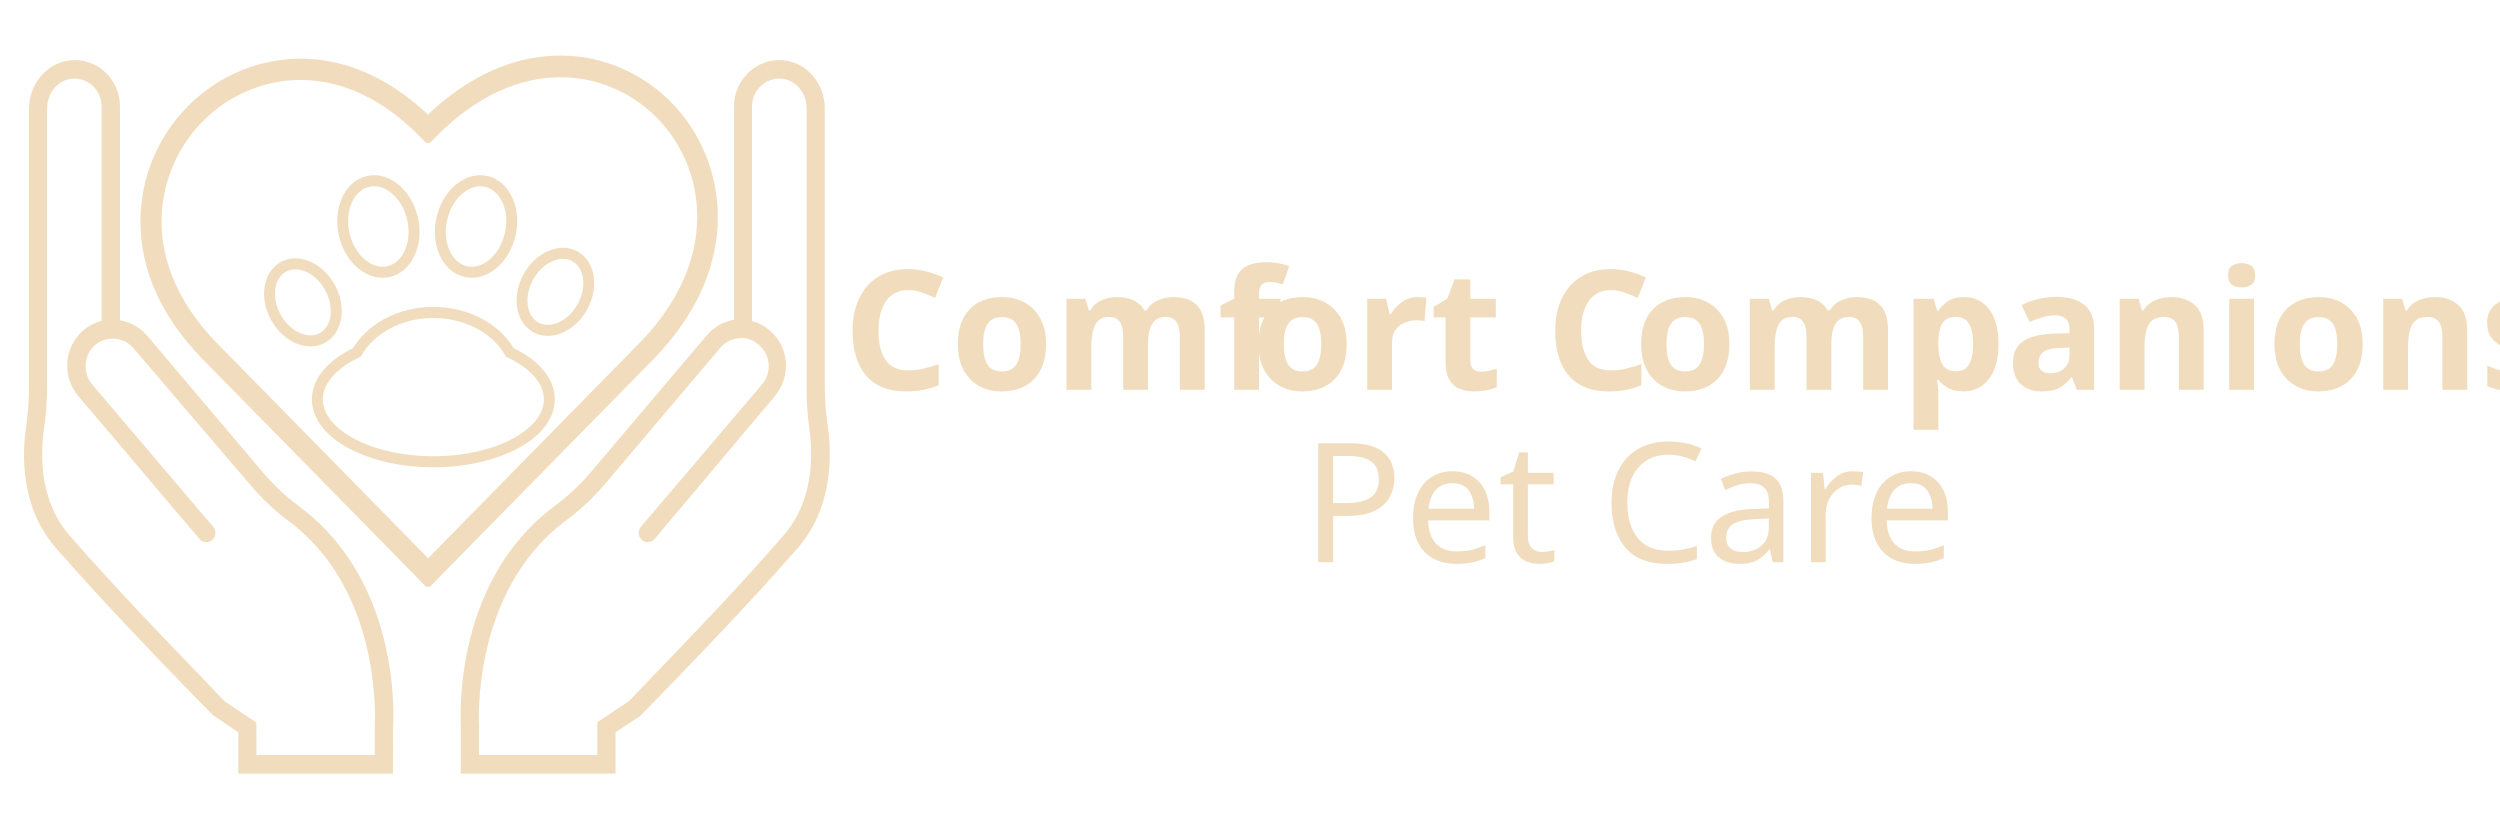
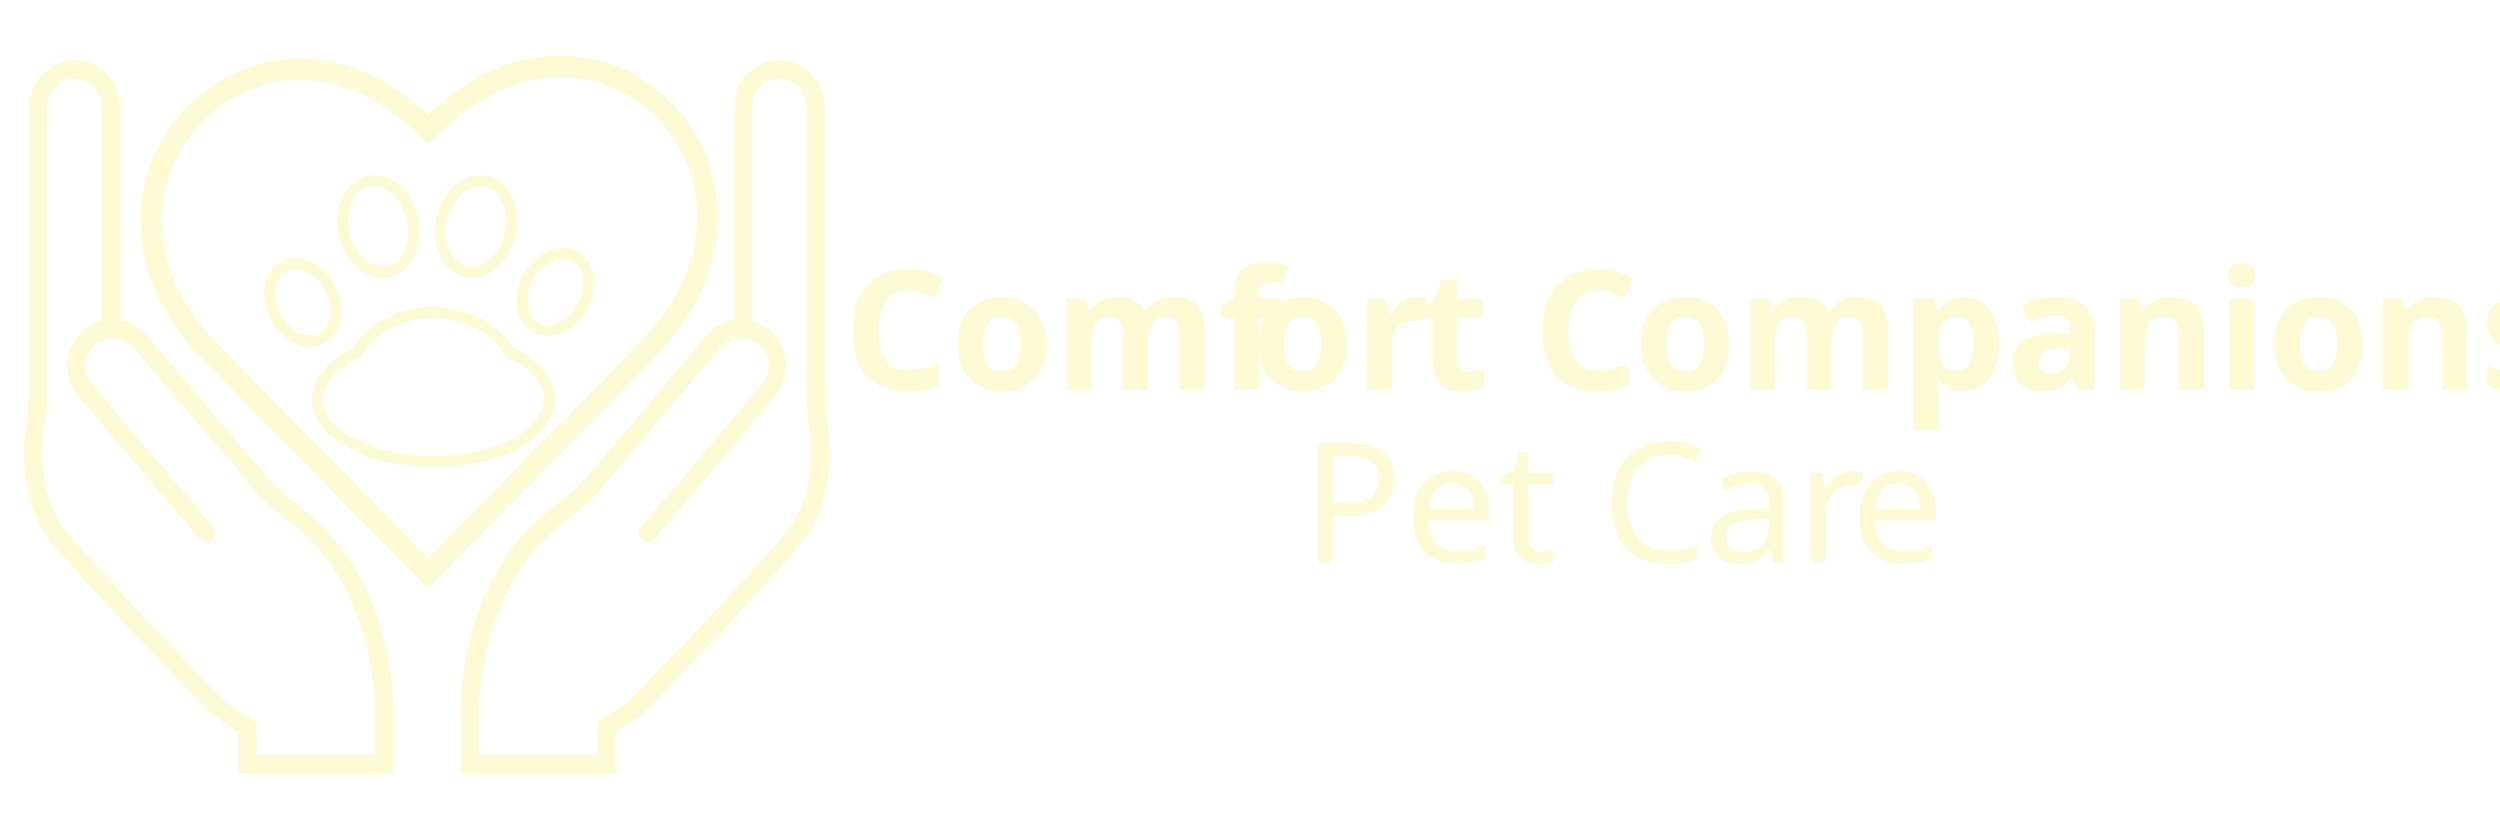
<svg xmlns="http://www.w3.org/2000/svg" width="100%" height="100%" viewBox="0 0 300 100" version="1.1" xml:space="preserve" style="fill-rule:evenodd;clip-rule:evenodd;stroke-linejoin:round;stroke-miterlimit:2;">
  <g transform="matrix(1,0,0,1,-0.347171,0)">
    <g id="Comfort-Companions-logo-icon" transform="matrix(0.13103,0,0,0.133437,-0.837081,-9.46843)">
      <g id="Hands" transform="matrix(1,0,0,1,-2.25302,0)">
-         <path d="M575,766.667L433.333,766.667L433.333,725C433.333,720.417 424.583,596 518.417,526.583C530.214,518.149 541.031,508.422 550.667,497.583L658.5,372.583C664.915,365.11 673.776,360.147 683.5,358.583L683.5,166.667C683.475,144.545 701.07,126.062 723.167,125C734.265,124.522 745.087,128.622 753.083,136.333C761.797,144.79 766.704,156.44 766.667,168.583L766.667,418.583C766.683,430.58 767.603,442.558 769.417,454.417C773.083,479.417 774.417,527.583 741.333,564.417C695.5,615.667 656.667,655.083 615.583,696.75L597.5,714.917L575,729.5L575,766.667ZM450,750L558.333,750L558.333,720.5L587.333,701.5L603.5,684.833C644.417,643.167 683.083,604 728.5,552.917C757.083,521.167 755.75,478.917 752.5,456.5C750.737,443.912 749.902,431.211 750,418.5L750,168.5C750.07,160.954 747.058,153.697 741.667,148.417C736.978,143.858 730.618,141.417 724.083,141.667C710.717,142.157 699.991,153.292 700,166.667L700,359.667C706.157,361.298 711.86,364.32 716.667,368.5C725.053,375.633 730.222,385.852 731,396.833L731,400C730.994,410.007 727.384,419.685 720.833,427.25L610.667,555.833C609.09,557.542 606.868,558.514 604.543,558.514C599.972,558.514 596.21,554.753 596.21,550.181C596.21,548.263 596.872,546.403 598.083,544.917L709.167,416.667C713.211,412.072 715.384,406.12 715.25,400L715.25,398.333C714.724,391.914 711.737,385.939 706.917,381.667C702.792,377.698 697.381,375.332 691.667,375L690,375C682.878,374.991 676.081,378.025 671.333,383.333L563.5,508.333C553.06,520.091 541.35,530.655 528.583,539.833C442.25,603.833 450,723.167 450,724.333L450,750Z" style="fill:rgb(241,221,189);fill-rule:nonzero;" />
-         <path d="M371.167,766.667L229.5,766.667L229.5,729.5L205.917,713.75L189.25,697.083C148.167,655.417 109.333,616 63.25,564.667C29.917,527.833 31.417,479.917 35.167,454.667C36.912,442.801 37.804,430.826 37.833,418.833L37.833,168.833C37.826,156.598 42.827,144.877 51.667,136.417C59.624,128.688 70.416,124.558 81.5,125C91.831,125.433 101.627,129.75 108.917,137.083C116.774,144.916 121.186,155.572 121.167,166.667L121.167,359C130.891,360.564 139.752,365.526 146.167,373L254,498C263.635,508.839 274.452,518.566 286.25,527C380.083,596.417 371.667,720.833 371.25,726.083L371.167,766.667ZM246.167,750L354.5,750L354.5,725C354.5,723.167 362.833,603.833 276.25,540C263.574,530.772 251.973,520.15 241.667,508.333L133.333,383.833C128.566,378.503 121.734,375.467 114.583,375.5L113.083,375.5C107.549,375.74 102.257,377.857 98.083,381.5C93.263,385.773 90.276,391.747 89.75,398.167L89.75,400.083C89.599,406.152 91.709,412.064 95.667,416.667L206.75,544.917C207.961,546.403 208.623,548.263 208.623,550.181C208.623,554.753 204.862,558.514 200.29,558.514C197.965,558.514 195.743,557.542 194.167,555.833L83.333,427.5C76.606,419.918 72.871,410.136 72.833,400L72.833,396.833C73.662,385.842 78.82,375.616 87.167,368.417C92.082,364.099 97.974,361.039 104.333,359.5L104.333,166.667C104.35,160.012 101.708,153.619 97,148.917C92.552,144.496 86.6,141.907 80.333,141.667C73.781,141.409 67.409,143.886 62.75,148.5C57.366,153.785 54.357,161.039 54.417,168.583L54.417,418.583C54.417,431.386 53.47,444.171 51.583,456.833C48.25,479.25 47,521.5 75.583,553.25C121.417,604.333 160.083,643.583 201,685.167L217.167,701.833L246.083,720.833L246.167,750Z" style="fill:rgb(241,221,189);fill-rule:nonzero;" />
+         <path d="M575,766.667L433.333,766.667L433.333,725C433.333,720.417 424.583,596 518.417,526.583C530.214,518.149 541.031,508.422 550.667,497.583L658.5,372.583C664.915,365.11 673.776,360.147 683.5,358.583L683.5,166.667C683.475,144.545 701.07,126.062 723.167,125C734.265,124.522 745.087,128.622 753.083,136.333C761.797,144.79 766.704,156.44 766.667,168.583L766.667,418.583C766.683,430.58 767.603,442.558 769.417,454.417C773.083,479.417 774.417,527.583 741.333,564.417C695.5,615.667 656.667,655.083 615.583,696.75L597.5,714.917L575,729.5L575,766.667ZM450,750L558.333,750L558.333,720.5L587.333,701.5L603.5,684.833C644.417,643.167 683.083,604 728.5,552.917C757.083,521.167 755.75,478.917 752.5,456.5C750.737,443.912 749.902,431.211 750,418.5L750,168.5C750.07,160.954 747.058,153.697 741.667,148.417C736.978,143.858 730.618,141.417 724.083,141.667C710.717,142.157 699.991,153.292 700,166.667L700,359.667C706.157,361.298 711.86,364.32 716.667,368.5C725.053,375.633 730.222,385.852 731,396.833L731,400C730.994,410.007 727.384,419.685 720.833,427.25L610.667,555.833C609.09,557.542 606.868,558.514 604.543,558.514C599.972,558.514 596.21,554.753 596.21,550.181C596.21,548.263 596.872,546.403 598.083,544.917L709.167,416.667C713.211,412.072 715.384,406.12 715.25,400L715.25,398.333C714.724,391.914 711.737,385.939 706.917,381.667C702.792,377.698 697.381,375.332 691.667,375L690,375C682.878,374.991 676.081,378.025 671.333,383.333L563.5,508.333C553.06,520.091 541.35,530.655 528.583,539.833C442.25,603.833 450,723.167 450,724.333L450,750Z" style="fill:rgb(253,251,212);fill-rule:nonzero;" />
+         <path d="M371.167,766.667L229.5,766.667L229.5,729.5L205.917,713.75L189.25,697.083C148.167,655.417 109.333,616 63.25,564.667C29.917,527.833 31.417,479.917 35.167,454.667C36.912,442.801 37.804,430.826 37.833,418.833L37.833,168.833C37.826,156.598 42.827,144.877 51.667,136.417C59.624,128.688 70.416,124.558 81.5,125C91.831,125.433 101.627,129.75 108.917,137.083C116.774,144.916 121.186,155.572 121.167,166.667L121.167,359C130.891,360.564 139.752,365.526 146.167,373L254,498C263.635,508.839 274.452,518.566 286.25,527C380.083,596.417 371.667,720.833 371.25,726.083L371.167,766.667ZM246.167,750L354.5,750L354.5,725C354.5,723.167 362.833,603.833 276.25,540C263.574,530.772 251.973,520.15 241.667,508.333L133.333,383.833C128.566,378.503 121.734,375.467 114.583,375.5L113.083,375.5C107.549,375.74 102.257,377.857 98.083,381.5C93.263,385.773 90.276,391.747 89.75,398.167L89.75,400.083C89.599,406.152 91.709,412.064 95.667,416.667L206.75,544.917C207.961,546.403 208.623,548.263 208.623,550.181C208.623,554.753 204.862,558.514 200.29,558.514C197.965,558.514 195.743,557.542 194.167,555.833L83.333,427.5C76.606,419.918 72.871,410.136 72.833,400L72.833,396.833C73.662,385.842 78.82,375.616 87.167,368.417C92.082,364.099 97.974,361.039 104.333,359.5L104.333,166.667C104.35,160.012 101.708,153.619 97,148.917C92.552,144.496 86.6,141.907 80.333,141.667C73.781,141.409 67.409,143.886 62.75,148.5C57.366,153.785 54.357,161.039 54.417,168.583L54.417,418.583C54.417,431.386 53.47,444.171 51.583,456.833C48.25,479.25 47,521.5 75.583,553.25C121.417,604.333 160.083,643.583 201,685.167L217.167,701.833L246.083,720.833L246.167,750Z" style="fill:rgb(253,251,212);fill-rule:nonzero;" />
      </g>
      <g transform="matrix(1,0,0,1,2.05392,-40.1592)">
        <g id="Heart" transform="matrix(0.711239,0,0,0.711239,115.726,89.5964)">
-           <path d="M398.25,767.083L111.583,480.417C44.917,413.75 19.917,335.083 40,258.833C58.877,189.536 113.304,135.301 182.667,116.667C256.667,96.75 332.667,120.167 398.25,182.417C513.5,71.75 639.417,94.833 708.333,164.083C777.25,233.333 801.417,363.583 684.667,480.75L398.25,767.083ZM234.167,126.083C218.237,126.064 202.375,128.165 187,132.333C123.246,149.483 73.273,199.423 56.083,263.167C37.25,333.333 61.167,406.417 123.417,468.583L398.417,743.583L673.417,468.583C781.75,360.25 761.917,240.667 697.167,175.833C632.417,111 512.917,90.833 404.167,200L398.25,205.917L392.417,200C344.083,151.25 289.25,126.083 234.167,126.083Z" style="fill:rgb(241,221,189);fill-rule:nonzero;stroke:rgb(241,221,189);stroke-width:10.63px;" />
+           <path d="M398.25,767.083L111.583,480.417C44.917,413.75 19.917,335.083 40,258.833C58.877,189.536 113.304,135.301 182.667,116.667C256.667,96.75 332.667,120.167 398.25,182.417C513.5,71.75 639.417,94.833 708.333,164.083C777.25,233.333 801.417,363.583 684.667,480.75L398.25,767.083ZM234.167,126.083C218.237,126.064 202.375,128.165 187,132.333C123.246,149.483 73.273,199.423 56.083,263.167C37.25,333.333 61.167,406.417 123.417,468.583L398.417,743.583L673.417,468.583C781.75,360.25 761.917,240.667 697.167,175.833C632.417,111 512.917,90.833 404.167,200L398.25,205.917L392.417,200C344.083,151.25 289.25,126.083 234.167,126.083Z" style="fill:rgb(253,251,212);fill-rule:nonzero;stroke:rgb(253,251,212);stroke-width:10.63px;" />
        </g>
        <g id="Paw-Print" transform="matrix(0.690947,0,0,0.687166,123.617,125.003)">
-           <path d="M507.031,441.031C489.078,410.094 450.437,388.688 405.625,388.688C360.813,388.688 322.172,410.094 304.219,441.031C272.141,456 251.875,477.938 251.875,502.406C251.875,547.516 320.703,584.078 405.625,584.078C490.547,584.078 559.375,547.516 559.375,502.406C559.375,477.937 539.109,456 507.031,441.031Z" style="fill:none;fill-rule:nonzero;stroke:rgb(241,221,189);stroke-width:14.51px;stroke-linejoin:miter;stroke-miterlimit:10;" />
+           <path d="M507.031,441.031C489.078,410.094 450.437,388.688 405.625,388.688C360.813,388.688 322.172,410.094 304.219,441.031C272.141,456 251.875,477.938 251.875,502.406C251.875,547.516 320.703,584.078 405.625,584.078C490.547,584.078 559.375,547.516 559.375,502.406C559.375,477.937 539.109,456 507.031,441.031Z" style="fill:none;fill-rule:nonzero;stroke:rgb(253,251,212);stroke-width:14.51px;stroke-linejoin:miter;stroke-miterlimit:10;" />
          <g transform="matrix(0.230729,-0.973018,0.973018,0.230729,86.7656,662.156)">
-             <ellipse cx="462.141" cy="276.203" rx="60.547" ry="46.437" style="fill:none;stroke:rgb(241,221,189);stroke-width:14.49px;stroke-linejoin:miter;stroke-miterlimit:10;" />
+             <ellipse cx="462.141" cy="276.203" rx="60.547" ry="46.437" style="fill:none;stroke:rgb(253,251,212);stroke-width:14.49px;stroke-linejoin:miter;stroke-miterlimit:10;" />
          </g>
          <g transform="matrix(0.973018,-0.230729,0.230729,0.973018,-54.75,84.2031)">
-             <ellipse cx="332.703" cy="276.203" rx="46.438" ry="60.547" style="fill:none;stroke:rgb(241,221,189);stroke-width:14.49px;stroke-linejoin:miter;stroke-miterlimit:10;" />
+             <ellipse cx="332.703" cy="276.203" rx="46.438" ry="60.547" style="fill:none;stroke:rgb(253,251,212);stroke-width:14.49px;stroke-linejoin:miter;stroke-miterlimit:10;" />
          </g>
          <g transform="matrix(0.866025,-0.5,0.5,0.866025,-156.578,166.641)">
-             <ellipse cx="232.672" cy="375.5" rx="40.813" ry="53.203" style="fill:none;stroke:rgb(241,221,189);stroke-width:14.48px;stroke-linejoin:miter;stroke-miterlimit:10;" />
+             <ellipse cx="232.672" cy="375.5" rx="40.813" ry="53.203" style="fill:none;stroke:rgb(253,251,212);stroke-width:14.48px;stroke-linejoin:miter;stroke-miterlimit:10;" />
          </g>
          <g transform="matrix(0.5,-0.866025,0.866025,0.5,-29.5938,672.188)">
-             <ellipse cx="567.328" cy="361.734" rx="53.203" ry="40.813" style="fill:none;stroke:rgb(241,221,189);stroke-width:14.48px;stroke-linejoin:miter;stroke-miterlimit:10;" />
+             <ellipse cx="567.328" cy="361.734" rx="53.203" ry="40.813" style="fill:none;stroke:rgb(253,251,212);stroke-width:14.48px;stroke-linejoin:miter;stroke-miterlimit:10;" />
          </g>
        </g>
      </g>
    </g>
    <g transform="matrix(1,0,0,1,0,12.2317)">
      <g transform="matrix(0.625,0,0,0.625,94.3244,-66.7434)">
-         <text x="11.462px" y="162.055px" style="font-family:'Nunito-Bold', 'Nunito';font-weight:700;font-size:32px;fill:rgb(241,221,189);">C<tspan x="32.102px " y="162.055px ">o</tspan>mf<tspan x="89.83px 108.262px 121.702px " y="162.055px 162.055px 162.055px ">ort</tspan> C<tspan x="163.302px " y="162.055px ">o</tspan>mpanions</text>
+         <g>
+           <g transform="matrix(1,0,0,1,11.462,162.055)">
+             <text x="0px" y="0px" style="font-family:'Nunito-Bold', 'Nunito';font-weight:700;font-size:32px;fill:rgb(253,251,212);">C</text>
+           </g>
+           <g transform="matrix(1,0,0,1,32.102,162.055)">
+             <text x="0px" y="0px" style="font-family:'Nunito-Bold', 'Nunito';font-weight:700;font-size:32px;fill:rgb(253,251,212);">omf</text>
+           </g>
+           <g transform="matrix(1,0,0,1,89.83,162.055)">
+             <text x="0px" y="0px" style="font-family:'Nunito-Bold', 'Nunito';font-weight:700;font-size:32px;fill:rgb(253,251,212);">or<tspan x="31.872px " y="0px ">t</tspan> C</text>
+           </g>
+           <g transform="matrix(1,0,0,1,163.302,162.055)">
+             <text x="0px" y="0px" style="font-family:'Nunito-Bold', 'Nunito';font-weight:700;font-size:32px;fill:rgb(253,251,212);">ompanions</text>
+           </g>
+         </g>
      </g>
      <g transform="matrix(0.625,0,0,0.625,149.425,-46.049)">
-         <text x="11.462px" y="162.055px" style="font-family:'Nunito-Regular', 'Nunito';font-size:32px;fill:rgb(241,221,189);">P<tspan x="31.014px " y="162.055px ">e</tspan>t C<tspan x="88.518px 105.478px 116.742px " y="162.055px 162.055px 162.055px ">are</tspan>
-         </text>
+         <g>
+           <g transform="matrix(1,0,0,1,11.462,162.055)">
+             <text x="0px" y="0px" style="font-family:'Nunito-Regular', 'Nunito';font-size:32px;fill:rgb(253,251,212);">P</text>
+           </g>
+           <g transform="matrix(1,0,0,1,31.014,162.055)">
+             <text x="0px" y="0px" style="font-family:'Nunito-Regular', 'Nunito';font-size:32px;fill:rgb(253,251,212);">et C</text>
+           </g>
+           <g transform="matrix(1,0,0,1,88.518,162.055)">
+             <text x="0px" y="0px" style="font-family:'Nunito-Regular', 'Nunito';font-size:32px;fill:rgb(253,251,212);">ar<tspan x="28.224px " y="0px ">e</tspan>
+             </text>
+           </g>
+         </g>
      </g>
    </g>
  </g>
</svg>
